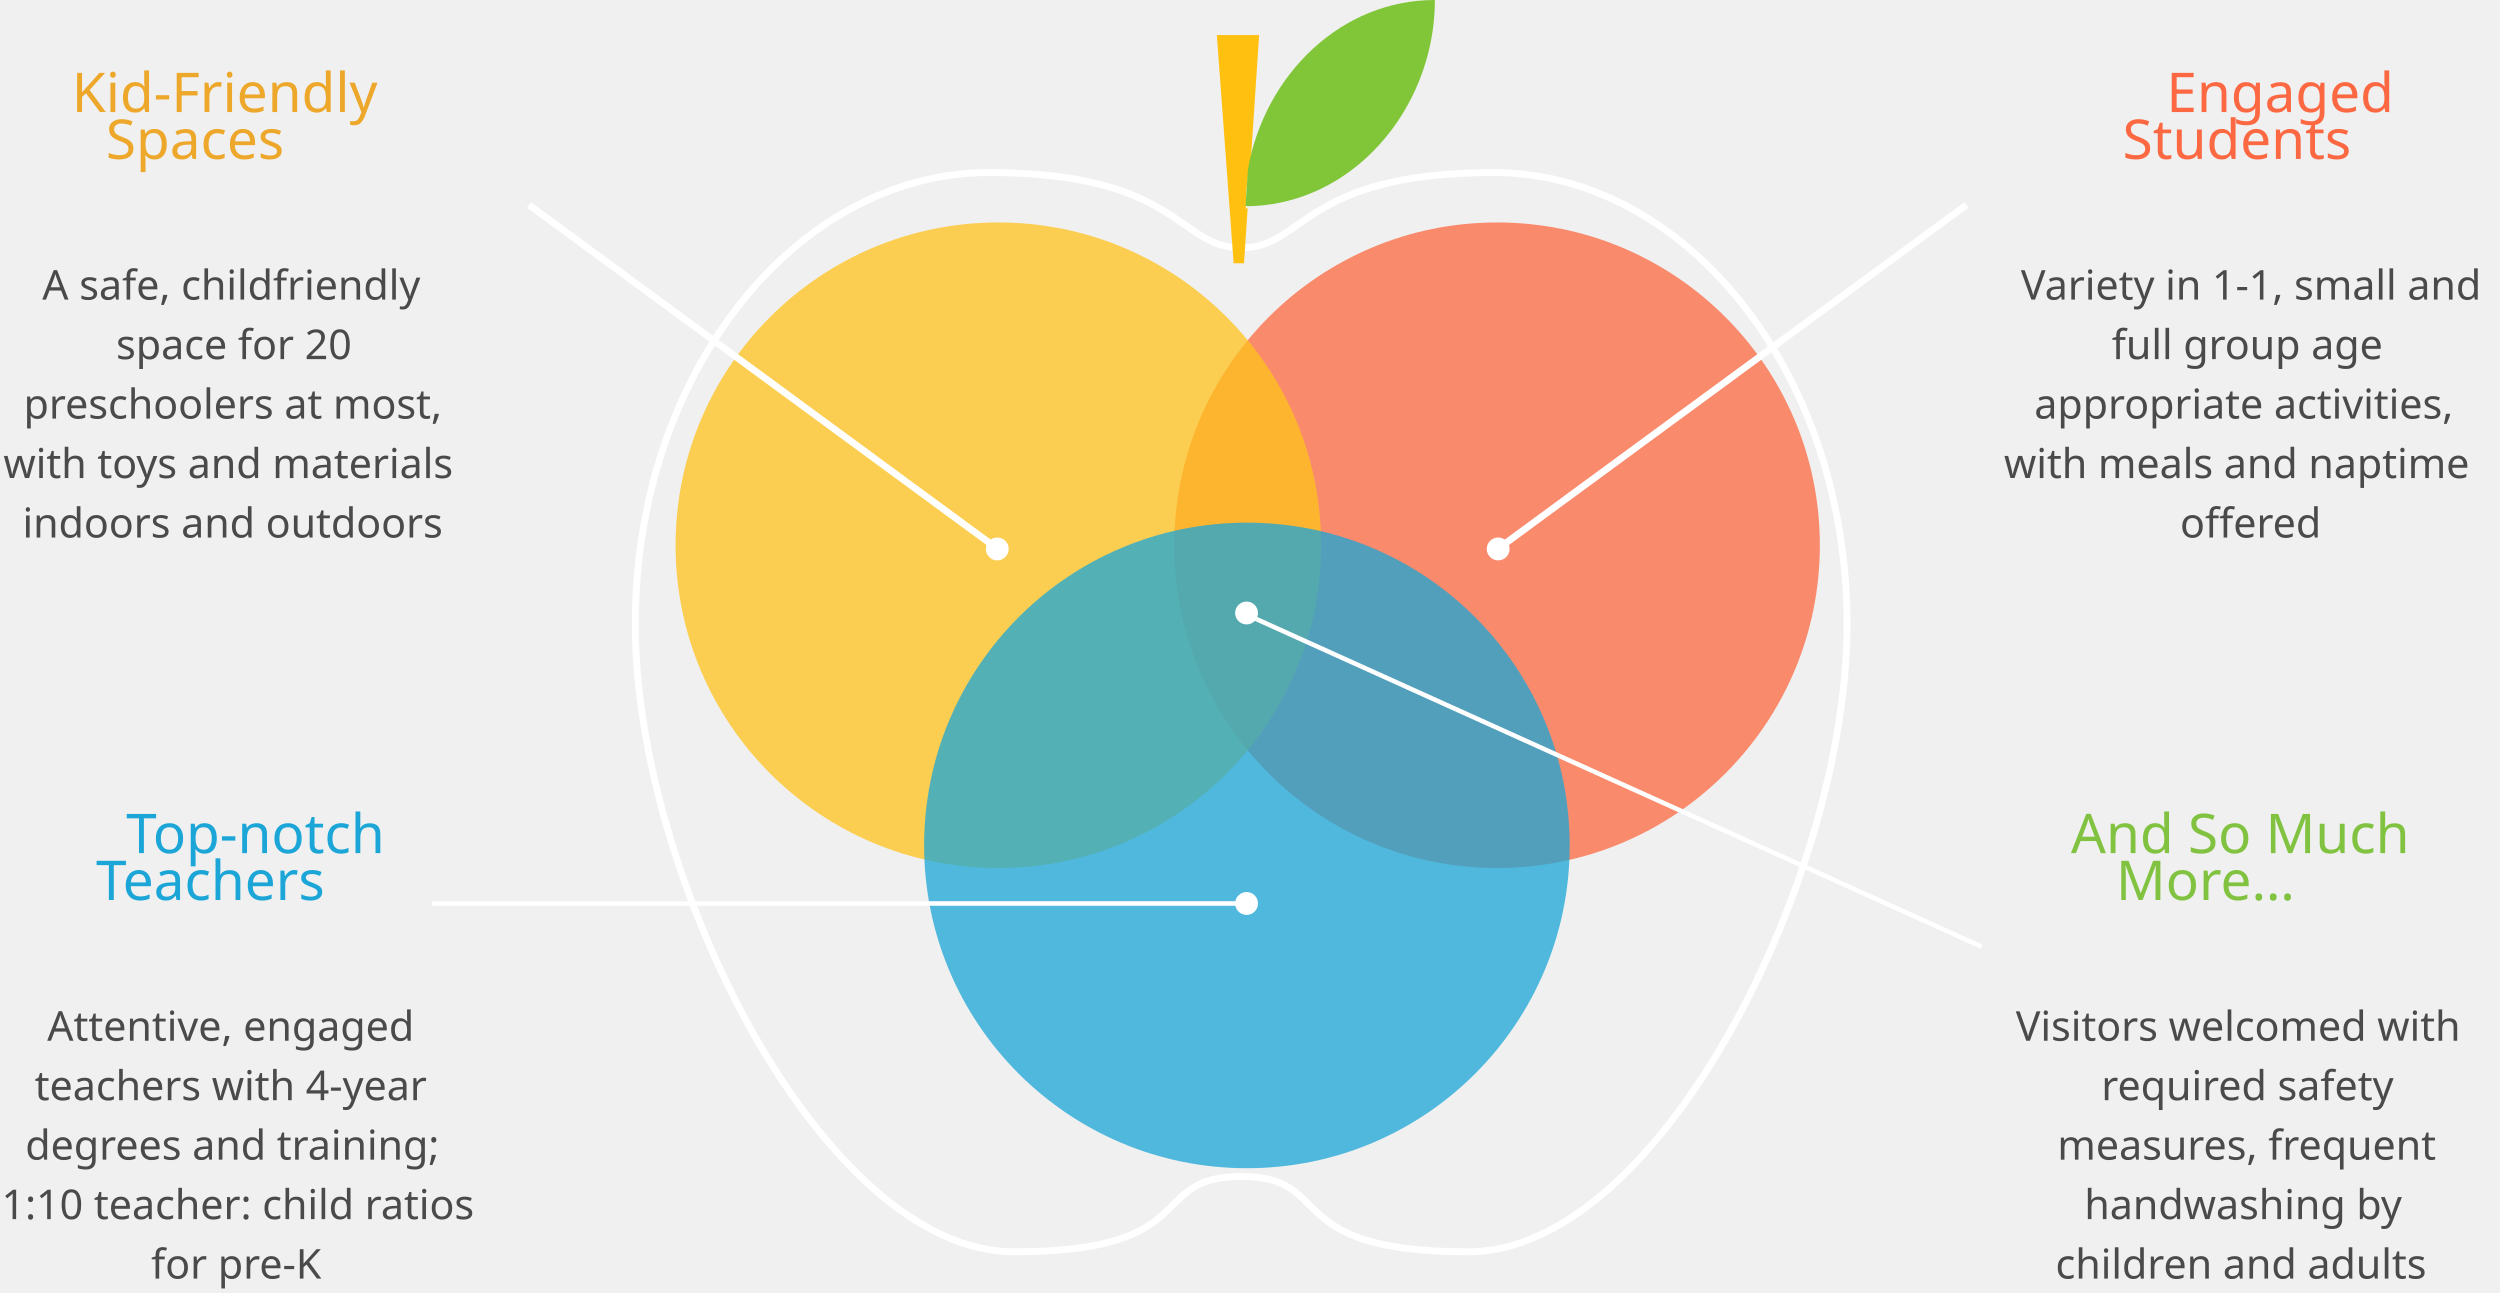
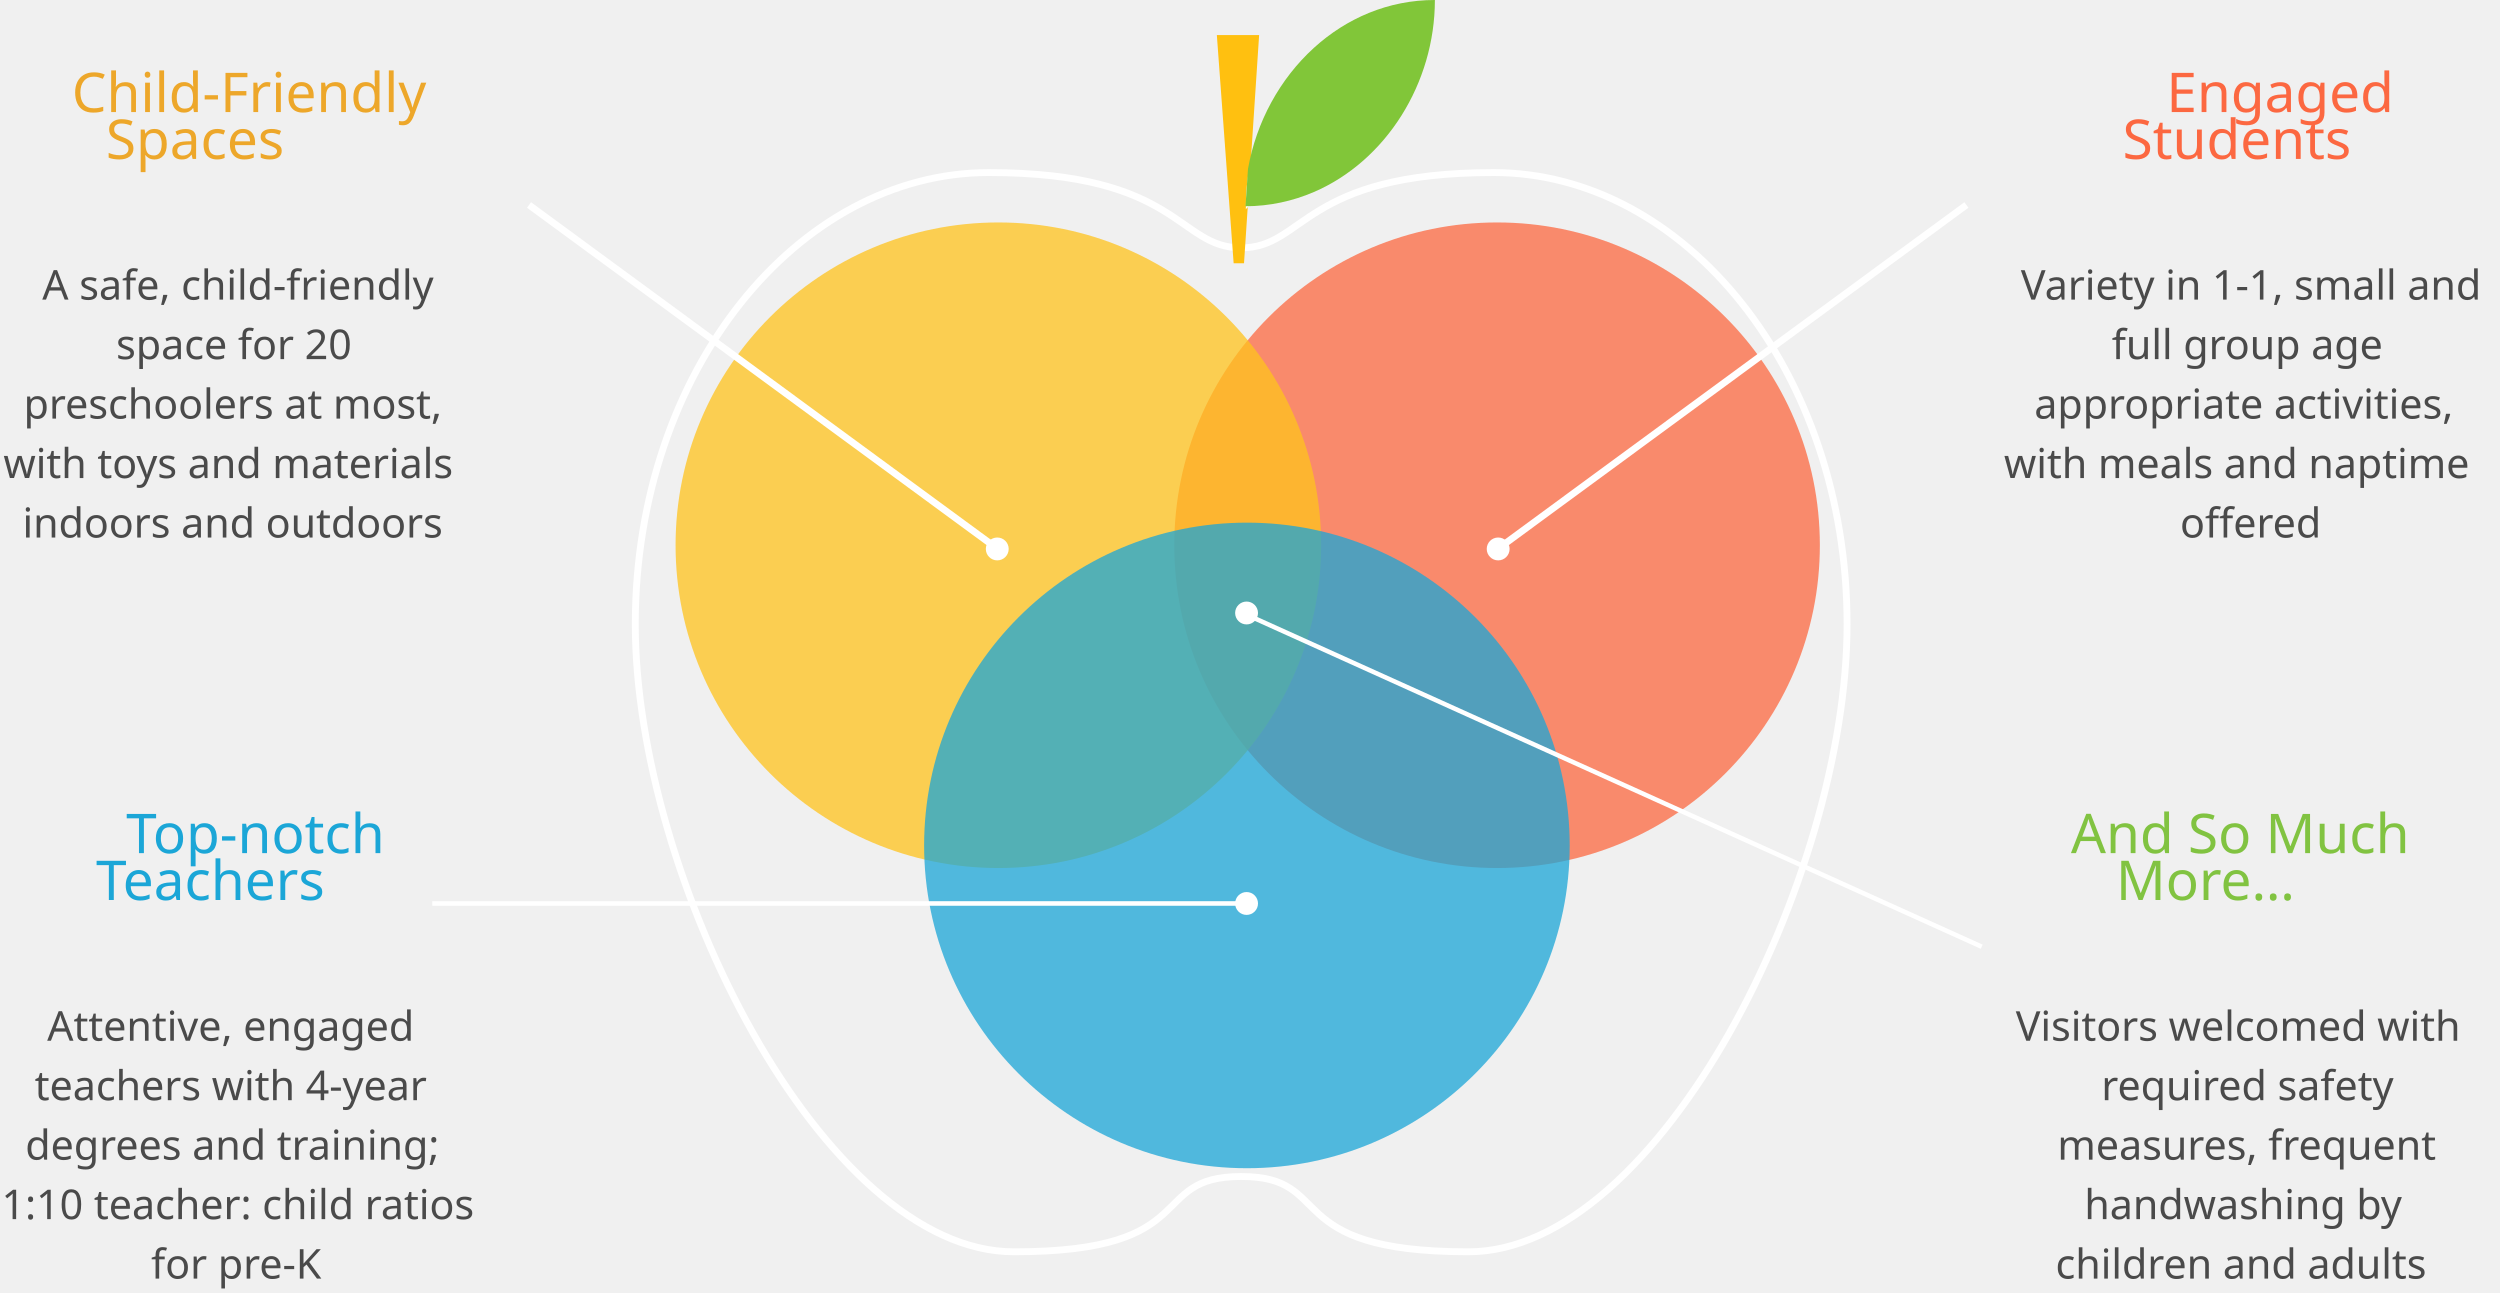
<svg xmlns="http://www.w3.org/2000/svg" viewBox="0 0 1093 565" version="1.1">
  <defs />
  <g id="Early-Learning-Programs" stroke="none" stroke-width="1" fill="none" fill-rule="evenodd">
    <g id="Early-Learning-Programs-v6-Copy" transform="translate(-155, -5655)">
      <g id="Apple-with-text" transform="translate(150, 5655)">
        <circle id="Oval-4" fill-opacity="0.75" fill="#FC6841" cx="659.517" cy="238.378" r="141.123" />
        <circle id="Oval-4-Copy" fill-opacity="0.75" fill="#FEC31D" cx="441.483" cy="238.378" r="141.123" />
        <circle id="Oval-4-Copy-2" fill-opacity="0.75" fill="#1BA6D7" cx="550.147" cy="369.622" r="141.123" />
        <text id="A-safe,-childfriendl" font-family="Montserrat-Regular, Montserrat" font-size="18" font-weight="normal" line-spacing="26" fill="#4A4A4A">
-           <tspan x="23.465" y="131">A safe, childfriendly </tspan>
+           <tspan x="23.465" y="131">A safe, child-friendly </tspan>
          <tspan x="55.757" y="157">space for 20 </tspan>
          <tspan x="15.32" y="183">preschoolers at most, </tspan>
          <tspan x="6.482" y="209">with toys and materials </tspan>
          <tspan x="14.852" y="235">indoors and outdoors</tspan>
        </text>
        <text id="Variety-in-1-1,-smal" font-family="Montserrat-Regular, Montserrat" font-size="18" font-weight="normal" line-spacing="26" fill="#4A4A4A">
          <tspan x="888.516" y="131">Variety in 1-1, small and </tspan>
          <tspan x="928.26" y="157">full group age </tspan>
          <tspan x="894.393" y="183">appropriate activities, </tspan>
          <tspan x="881.127" y="209">with meals and naptime </tspan>
          <tspan x="958.113" y="235">offered</tspan>
        </text>
        <text id="Visitors-welcomed-wi" font-family="Montserrat-Regular, Montserrat" font-size="18" font-weight="normal" line-spacing="26" fill="#4A4A4A">
          <tspan x="886.284" y="455">Visitors welcomed with </tspan>
          <tspan x="923.697" y="481">required safety </tspan>
          <tspan x="904.473" y="507">measures, frequent </tspan>
          <tspan x="916.272" y="533">handwashing by </tspan>
          <tspan x="903.681" y="559">children and adults</tspan>
        </text>
        <text id="Attentive,-engaged-t" font-family="Montserrat-Regular, Montserrat" font-size="18" font-weight="normal" line-spacing="26" fill="#4A4A4A">
          <tspan x="25.634" y="455">Attentive, engaged </tspan>
          <tspan x="20.171" y="481">teachers with 4-year </tspan>
          <tspan x="16.058" y="507">degrees and training; </tspan>
          <tspan x="5.663" y="533">1:10 teacher: child ratios </tspan>
          <tspan x="71.048" y="559">for pre-K</tspan>
        </text>
        <text id="Kid-Friendly-Spaces" font-family="Montserrat-Medium, Montserrat" font-size="24" font-weight="400" line-spacing="32" fill="#EDA72A">
-           <tspan x="36.392" y="49">Kid-Friendly</tspan>
+           <tspan x="36.392" y="49">Child-Friendly</tspan>
          <tspan x="51.286" y="69.483" font-family="Chalkduster" font-weight="normal">Spaces</tspan>
        </text>
        <text id="Engaged-Students" font-family="Montserrat-Medium, Montserrat" font-size="24" font-weight="400" line-spacing="32" fill="#FC6841">
          <tspan x="952.15" y="49">Engaged</tspan>
          <tspan x="933" y="69.483" font-family="Chalkduster" font-weight="normal">Students</tspan>
        </text>
        <text id="And-So-Much-More…" font-family="Montserrat-Medium, Montserrat" font-size="24" font-weight="400" line-spacing="32" fill="#81C341">
          <tspan x="910.412" y="373">And So Much</tspan>
          <tspan x="930.089" y="393.483" font-family="Chalkduster" font-weight="normal">More…</tspan>
        </text>
        <text id="Top-notch-Teachers" font-family="Montserrat-Medium, Montserrat" font-size="24" font-weight="400" line-spacing="32" fill="#1BA6D7">
          <tspan x="60.169" y="373">Top-notch</tspan>
          <tspan x="47" y="393.483" font-family="Chalkduster" font-weight="normal">Teachers</tspan>
        </text>
        <path d="M448.311,547.287 C531.798,547.287 505.89,514.37 547.647,514.37 C589.402,514.37 563.468,547.287 646.981,547.287 C730.473,547.287 812.54,383.637 812.54,272.96 C812.54,162.262 741.532,75.446 658.019,75.446 C574.526,75.446 575.478,108.364 547.647,108.364 C519.813,108.364 520.786,75.446 437.273,75.446 C353.843,75.446 282.857,162.132 282.749,272.708 L282.749,273.177 C282.857,383.85 364.852,547.287 448.311,547.287 Z M237.5,90.5 L440.5,239.5" id="Line-3" stroke="#FFFFFF" stroke-width="3" stroke-linecap="square" />
        <path d="M660.5,90.5 L863.5,239.5" id="Line-3-Copy" stroke="#FFFFFF" stroke-width="3" stroke-linecap="square" transform="translate(762, 165) scale(-1, 1) translate(-762, -165) " />
        <path d="M549.5,395 L195,395" id="Line-4" stroke="#FFFFFF" stroke-width="2" stroke-linecap="square" />
        <circle id="Oval-5" fill="#FFFFFF" cx="550" cy="395" r="5" />
        <circle id="Oval-5-Copy-3" fill="#FFFFFF" cx="550" cy="268" r="5" />
        <circle id="Oval-5-Copy" fill="#FFFFFF" cx="441" cy="240" r="5" />
        <circle id="Oval-5-Copy-2" fill="#FFFFFF" cx="660" cy="240" r="5" />
        <path d="M549.5,268.5 L870.5,413.5" id="Line-5" stroke="#FFFFFF" stroke-width="2" stroke-linecap="square" />
        <g id="Page-1" transform="translate(537, 0)">
          <path d="M14.614,73.883 L18.495,15.318 L0,15.318 L7.347,115.112 L11.882,115.112 L13.534,90.182 C13.415,90.183 13.297,90.187 13.177,90.187 C13.177,84.676 13.674,79.221 14.614,73.883" id="Fill-3" fill="#FFC010" />
          <path d="M13.562,89.771 L14.615,73.883 C13.674,79.221 13.178,84.676 13.178,90.187 L13.562,89.771 Z" id="Stroke-5" stroke="#FFFFFF" />
          <path d="M42.422,20.937 C27.587,34.44 17.245,53.285 13.615,73.883 L12.562,89.771 L12.535,90.182 C23.18,90.133 33.233,87.908 42.422,83.953 C73.98,70.373 95.333,36.389 95.333,0 C74.886,0 56.604,8.029 42.422,20.937" id="Fill-1" fill="#81C639" />
        </g>
      </g>
    </g>
  </g>
</svg>
